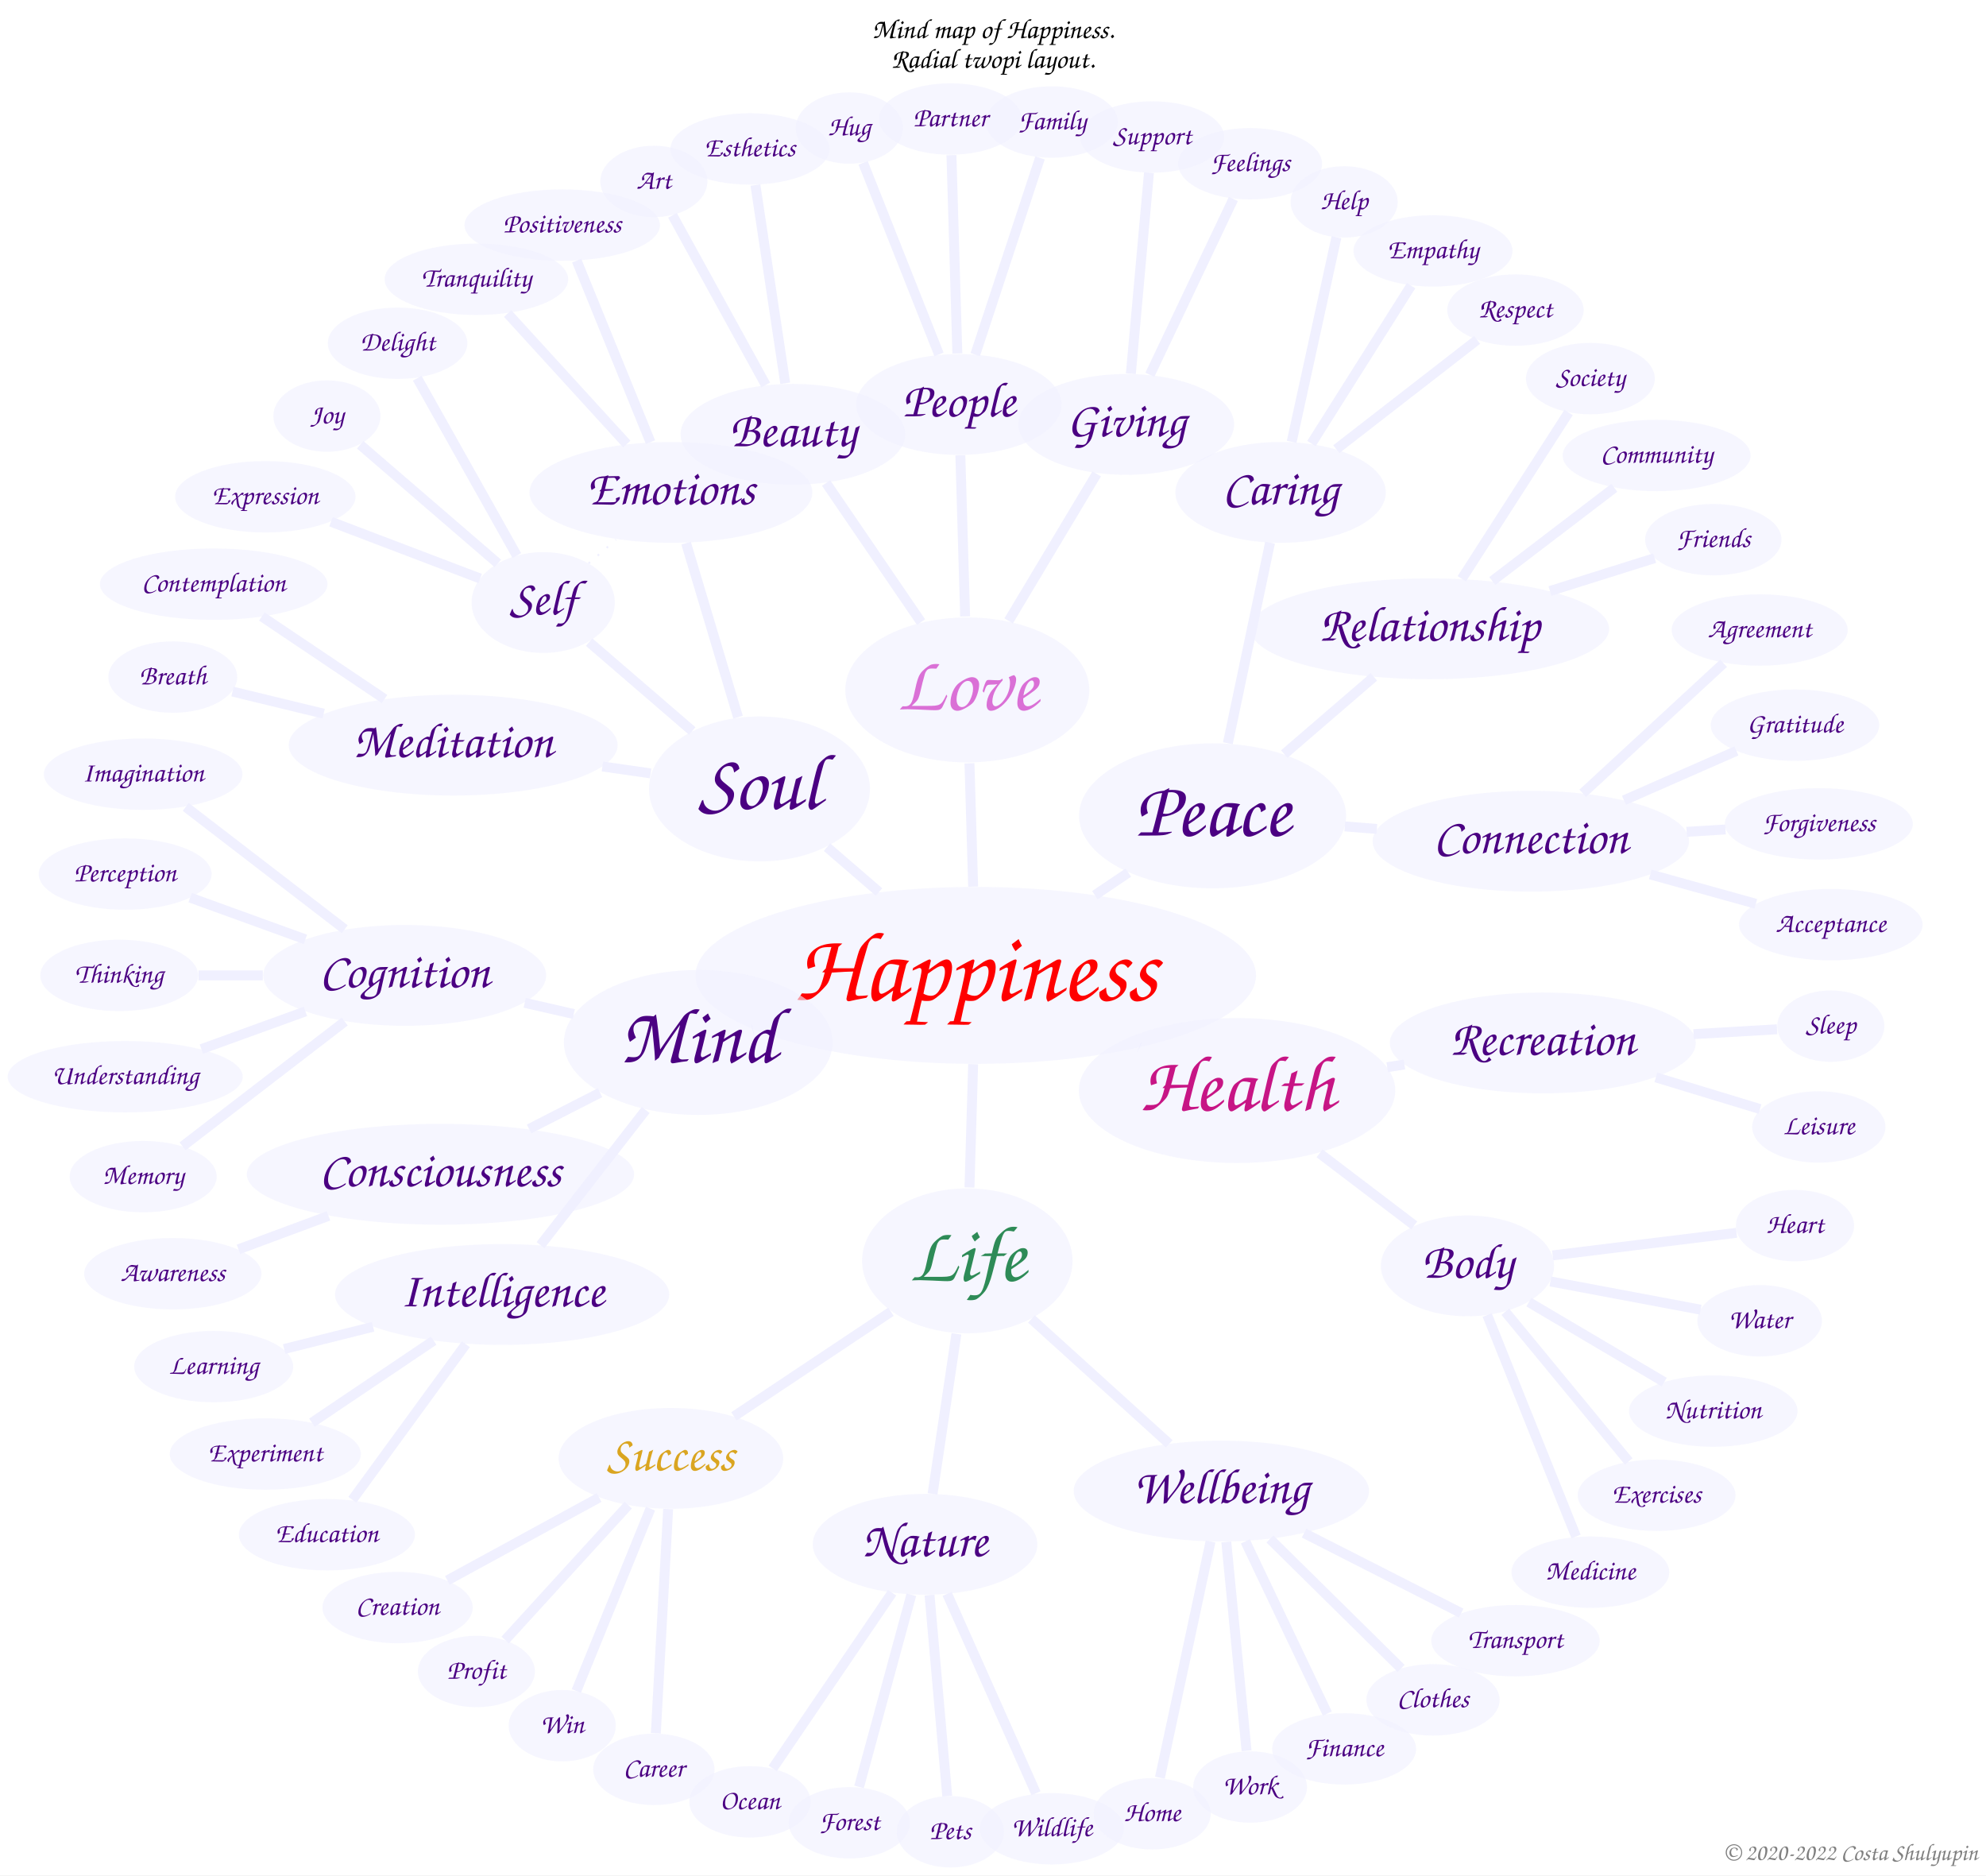
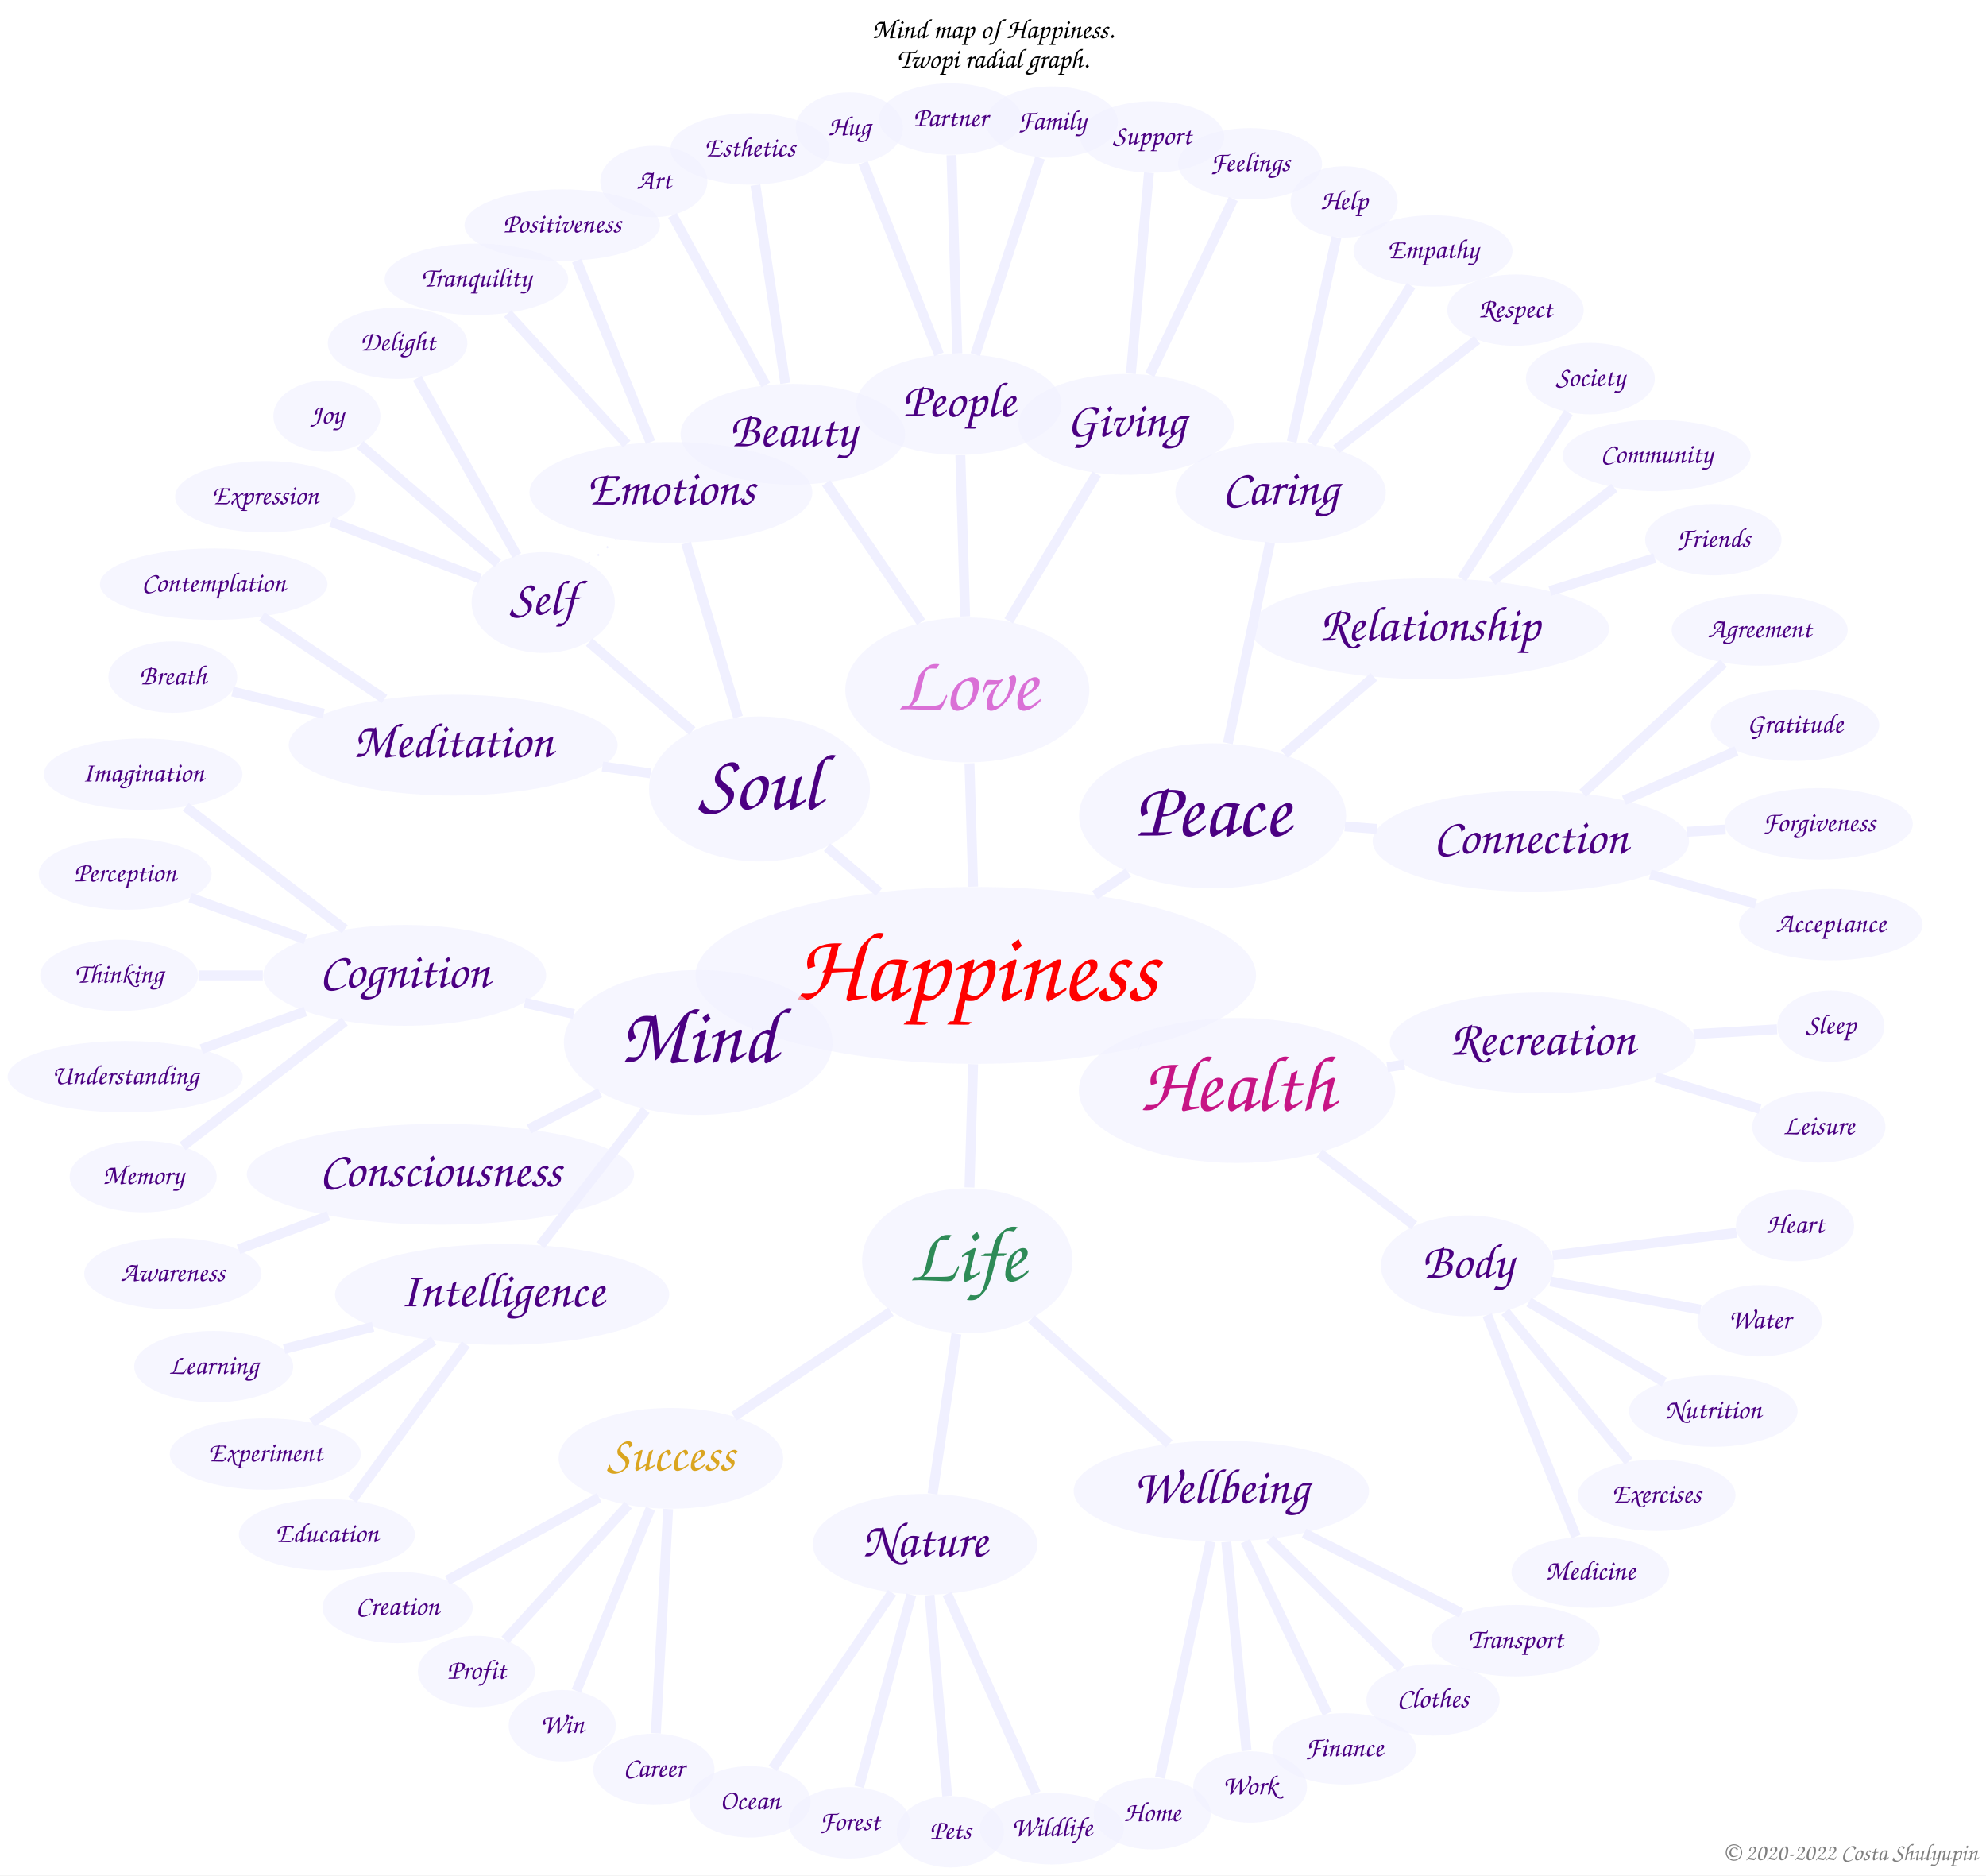
<svg xmlns="http://www.w3.org/2000/svg" xmlns:xlink="http://www.w3.org/1999/xlink" width="1002pt" height="946pt" viewBox="0.00 0.00 1001.61 945.62">
  <g id="graph0" class="graph" transform="scale(1 1) rotate(0) translate(4 941.62)">
    <polygon fill="white" stroke="transparent" points="-4,4 -4,-941.62 997.61,-941.62 997.61,4 -4,4" />
    <text text-anchor="middle" x="496.81" y="-922.42" font-family="URW Chancery L, Apple Chancery, Comic Sans MS, cursive" font-size="14.00">Mind map of Happiness.</text>
-     <text text-anchor="middle" x="496.81" y="-907.42" font-family="URW Chancery L, Apple Chancery, Comic Sans MS, cursive" font-size="14.00">Radial twopi layout.</text>
+     <text text-anchor="middle" x="496.81" y="-907.42" font-family="URW Chancery L, Apple Chancery, Comic Sans MS, cursive" font-size="14.00">Twopi radial graph.</text>
    <g id="node1" class="node">
      <g id="a_node1">
        <a xlink:href="https://en.wikipedia.org/wiki/Category:Happiness" xlink:title="Happiness">
          <ellipse fill="#f0f0ff" fill-opacity="0.627" stroke="black" stroke-width="0" cx="488.11" cy="-449.81" rx="141.34" ry="44.6" />
          <text text-anchor="middle" x="488.11" y="-437.31" font-family="URW Chancery L, Apple Chancery, Comic Sans MS, cursive" font-size="50.00" fill="red">Happiness</text>
        </a>
      </g>
    </g>
    <g id="node2" class="node">
      <g id="a_node2">
        <a xlink:href="https://en.wikipedia.org/wiki/Category:Peace" xlink:title="Peace">
          <ellipse fill="#f0f0ff" fill-opacity="0.627" stroke="black" stroke-width="0" cx="607.55" cy="-530.26" rx="67.35" ry="36.54" />
          <text text-anchor="middle" x="607.55" y="-520.26" font-family="URW Chancery L, Apple Chancery, Comic Sans MS, cursive" font-size="40.00" fill="indigo">Peace</text>
        </a>
      </g>
    </g>
    <g id="edge1" class="edge">
      <path fill="none" stroke="#f0f0ff" stroke-width="5" d="M548.18,-490.27C553.87,-494.1 559.56,-497.93 565.04,-501.62" />
    </g>
    <g id="node3" class="node">
      <g id="a_node3">
        <a xlink:href="https://en.wikipedia.org/wiki/Category:Love" xlink:title="Love">
          <ellipse fill="#f0f0ff" fill-opacity="0.627" stroke="black" stroke-width="0" cx="483.85" cy="-593.75" rx="61.54" ry="36.54" />
          <text text-anchor="middle" x="483.85" y="-583.75" font-family="URW Chancery L, Apple Chancery, Comic Sans MS, cursive" font-size="40.00" fill="orchid">Love</text>
        </a>
      </g>
    </g>
    <g id="edge2" class="edge">
      <path fill="none" stroke="#f0f0ff" stroke-width="5" d="M486.79,-494.56C486.19,-514.53 485.5,-537.78 484.94,-556.75" />
    </g>
    <g id="node4" class="node">
      <g id="a_node4">
        <a xlink:href="https://en.wikipedia.org/wiki/Soul" xlink:title="Soul">
          <ellipse fill="#f0f0ff" fill-opacity="0.627" stroke="black" stroke-width="0" cx="379.03" cy="-543.82" rx="55.72" ry="36.54" />
          <text text-anchor="middle" x="379.03" y="-533.82" font-family="URW Chancery L, Apple Chancery, Comic Sans MS, cursive" font-size="40.00" fill="indigo">Soul</text>
        </a>
      </g>
    </g>
    <g id="edge3" class="edge">
      <path fill="none" stroke="#f0f0ff" stroke-width="5" d="M439.31,-491.86C430.47,-499.49 421.41,-507.29 413.1,-514.46" />
    </g>
    <g id="node5" class="node">
      <g id="a_node5">
        <a xlink:href="https://en.wikipedia.org/wiki/Category:Mind" xlink:title="Mind">
          <ellipse fill="#f0f0ff" fill-opacity="0.627" stroke="black" stroke-width="0" cx="348.14" cy="-415.99" rx="67.76" ry="36.54" />
          <text text-anchor="middle" x="348.14" y="-405.99" font-family="URW Chancery L, Apple Chancery, Comic Sans MS, cursive" font-size="40.00" fill="indigo">Mind</text>
        </a>
      </g>
    </g>
    <g id="edge4" class="edge">
      <path fill="none" stroke="#f0f0ff" stroke-width="5" d="M375.8,-422.67C375.67,-422.64 375.54,-422.61 375.41,-422.58" />
    </g>
    <g id="node6" class="node">
      <ellipse fill="#f0f0ff" fill-opacity="0.627" stroke="black" stroke-width="0" cx="483.85" cy="-305.87" rx="53.07" ry="36.54" />
      <text text-anchor="middle" x="483.85" y="-295.87" font-family="URW Chancery L, Apple Chancery, Comic Sans MS, cursive" font-size="40.00" fill="seagreen">Life</text>
    </g>
    <g id="edge5" class="edge">
      <path fill="none" stroke="#f0f0ff" stroke-width="5" d="M486.79,-405.06C486.19,-385.09 485.5,-361.84 484.94,-342.87" />
    </g>
    <g id="node7" class="node">
      <ellipse fill="#f0f0ff" fill-opacity="0.627" stroke="black" stroke-width="0" cx="619.89" cy="-391.76" rx="79.81" ry="36.54" />
      <text text-anchor="middle" x="619.89" y="-381.76" font-family="URW Chancery L, Apple Chancery, Comic Sans MS, cursive" font-size="40.00" fill="mediumvioletred">Health</text>
    </g>
    <g id="edge6" class="edge">
      <path fill="none" stroke="#f0f0ff" stroke-width="5" d="M570.45,-413.54C570.55,-413.5 570.66,-413.45 570.76,-413.4" />
    </g>
    <g id="node14" class="node">
      <ellipse fill="#f0f0ff" fill-opacity="0.627" stroke="black" stroke-width="0" cx="768.06" cy="-517.46" rx="79.81" ry="25.41" />
      <text text-anchor="middle" x="768.06" y="-511.46" font-family="URW Chancery L, Apple Chancery, Comic Sans MS, cursive" font-size="25.00" fill="indigo">Connection</text>
    </g>
    <g id="edge13" class="edge">
      <path fill="none" stroke="#f0f0ff" stroke-width="5" d="M674.22,-524.94C679.56,-524.51 684.99,-524.08 690.39,-523.65" />
    </g>
    <g id="node15" class="node">
      <ellipse fill="#f0f0ff" fill-opacity="0.627" stroke="black" stroke-width="0" cx="717.03" cy="-624.57" rx="90.52" ry="25.41" />
      <text text-anchor="middle" x="717.03" y="-618.57" font-family="URW Chancery L, Apple Chancery, Comic Sans MS, cursive" font-size="25.00" fill="indigo">Relationship</text>
    </g>
    <g id="edge14" class="edge">
      <path fill="none" stroke="#f0f0ff" stroke-width="5" d="M643.7,-561.4C658.4,-574.06 675.13,-588.47 688.89,-600.33" />
    </g>
    <g id="node16" class="node">
      <ellipse fill="#f0f0ff" fill-opacity="0.627" stroke="black" stroke-width="0" cx="641.85" cy="-693.34" rx="53.07" ry="25.41" />
      <text text-anchor="middle" x="641.85" y="-687.34" font-family="URW Chancery L, Apple Chancery, Comic Sans MS, cursive" font-size="25.00" fill="indigo">Caring</text>
    </g>
    <g id="edge15" class="edge">
      <path fill="none" stroke="#f0f0ff" stroke-width="5" d="M615.25,-566.86C621.73,-597.66 630.82,-640.91 636.53,-668.01" />
    </g>
    <g id="node8" class="node">
      <ellipse fill="#f0f0ff" fill-opacity="0.627" stroke="black" stroke-width="0" cx="564.03" cy="-727.63" rx="54.39" ry="25.41" />
      <text text-anchor="middle" x="564.03" y="-721.63" font-family="URW Chancery L, Apple Chancery, Comic Sans MS, cursive" font-size="25.00" fill="indigo">Giving</text>
    </g>
    <g id="edge7" class="edge">
      <path fill="none" stroke="#f0f0ff" stroke-width="5" d="M504.7,-628.57C518.62,-651.82 536.6,-681.83 549.1,-702.7" />
    </g>
    <g id="node9" class="node">
      <ellipse fill="#f0f0ff" fill-opacity="0.627" stroke="black" stroke-width="0" cx="479.58" cy="-737.68" rx="51.74" ry="25.41" />
      <text text-anchor="middle" x="479.58" y="-731.68" font-family="URW Chancery L, Apple Chancery, Comic Sans MS, cursive" font-size="25.00" fill="indigo">People</text>
    </g>
    <g id="edge8" class="edge">
      <path fill="none" stroke="#f0f0ff" stroke-width="5" d="M482.75,-630.81C481.99,-656.3 481.01,-689.5 480.34,-712.08" />
    </g>
    <g id="node10" class="node">
      <ellipse fill="#f0f0ff" fill-opacity="0.627" stroke="black" stroke-width="0" cx="395.87" cy="-722.64" rx="56.64" ry="25.41" />
      <text text-anchor="middle" x="395.87" y="-716.64" font-family="URW Chancery L, Apple Chancery, Comic Sans MS, cursive" font-size="25.00" fill="indigo">Beauty</text>
    </g>
    <g id="edge9" class="edge">
      <path fill="none" stroke="#f0f0ff" stroke-width="5" d="M460.5,-627.95C445.43,-650.03 426.19,-678.22 412.63,-698.09" />
    </g>
    <g id="node22" class="node">
      <g id="a_node22">
        <a xlink:href="https://en.wikipedia.org/wiki/Soul" xlink:title="Emotions">
          <ellipse fill="#f0f0ff" fill-opacity="0.627" stroke="black" stroke-width="0" cx="334.37" cy="-693.34" rx="71.34" ry="25.41" />
          <text text-anchor="middle" x="334.37" y="-687.34" font-family="URW Chancery L, Apple Chancery, Comic Sans MS, cursive" font-size="25.00" fill="indigo">Emotions</text>
        </a>
      </g>
    </g>
    <g id="edge21" class="edge">
      <path fill="none" stroke="#f0f0ff" stroke-width="5" d="M368.22,-580.01C360.11,-607.15 349.22,-643.63 342.01,-667.78" />
    </g>
    <g id="node23" class="node">
      <ellipse fill="#f0f0ff" fill-opacity="0.627" stroke="black" stroke-width="0" cx="269.95" cy="-637.82" rx="36.12" ry="25.41" />
      <text text-anchor="middle" x="269.95" y="-631.82" font-family="URW Chancery L, Apple Chancery, Comic Sans MS, cursive" font-size="25.00" fill="indigo">Self</text>
    </g>
    <g id="edge22" class="edge">
      <path fill="none" stroke="#f0f0ff" stroke-width="5" d="M345.11,-573.05C328.23,-587.6 308.25,-604.82 293.13,-617.84" />
    </g>
    <g id="node24" class="node">
      <ellipse fill="#f0f0ff" fill-opacity="0.627" stroke="black" stroke-width="0" cx="224.55" cy="-565.91" rx="82.96" ry="25.41" />
      <text text-anchor="middle" x="224.55" y="-559.91" font-family="URW Chancery L, Apple Chancery, Comic Sans MS, cursive" font-size="25.00" fill="indigo">Meditation</text>
    </g>
    <g id="edge23" class="edge">
      <path fill="none" stroke="#f0f0ff" stroke-width="5" d="M324.13,-551.67C316.24,-552.8 308.01,-553.97 299.81,-555.15" />
    </g>
    <g id="node19" class="node">
      <ellipse fill="#f0f0ff" fill-opacity="0.627" stroke="black" stroke-width="0" cx="200.11" cy="-449.81" rx="71.34" ry="25.41" />
      <text text-anchor="middle" x="200.11" y="-443.81" font-family="URW Chancery L, Apple Chancery, Comic Sans MS, cursive" font-size="25.00" fill="indigo">Cognition</text>
    </g>
    <g id="edge18" class="edge">
      <path fill="none" stroke="#f0f0ff" stroke-width="5" d="M285.36,-430.33C277.17,-432.2 268.79,-434.12 260.63,-435.98" />
    </g>
    <g id="node20" class="node">
      <ellipse fill="#f0f0ff" fill-opacity="0.627" stroke="black" stroke-width="0" cx="218.14" cy="-349.53" rx="97.66" ry="25.41" />
      <text text-anchor="middle" x="218.14" y="-343.53" font-family="URW Chancery L, Apple Chancery, Comic Sans MS, cursive" font-size="25.00" fill="indigo">Consciousness</text>
    </g>
    <g id="edge19" class="edge">
      <path fill="none" stroke="#f0f0ff" stroke-width="5" d="M298.62,-390.67C286.85,-384.66 274.37,-378.27 262.83,-372.37" />
    </g>
    <g id="node21" class="node">
      <ellipse fill="#f0f0ff" fill-opacity="0.627" stroke="black" stroke-width="0" cx="249.24" cy="-288.92" rx="84.29" ry="25.41" />
      <text text-anchor="middle" x="249.24" y="-282.92" font-family="URW Chancery L, Apple Chancery, Comic Sans MS, cursive" font-size="25.00" fill="indigo">Intelligence</text>
    </g>
    <g id="edge20" class="edge">
      <path fill="none" stroke="#f0f0ff" stroke-width="5" d="M321.64,-381.94C304.93,-360.47 283.73,-333.23 268.6,-313.79" />
    </g>
    <g id="node11" class="node">
      <ellipse fill="#f0f0ff" fill-opacity="0.627" stroke="black" stroke-width="0" cx="334.37" cy="-206.28" rx="56.64" ry="25.41" />
      <text text-anchor="middle" x="334.37" y="-200.28" font-family="URW Chancery L, Apple Chancery, Comic Sans MS, cursive" font-size="25.00" fill="goldenrod">Success</text>
    </g>
    <g id="edge10" class="edge">
      <path fill="none" stroke="#f0f0ff" stroke-width="5" d="M445.35,-280.23C420.79,-263.86 389.33,-242.9 366.18,-227.47" />
    </g>
    <g id="node12" class="node">
      <ellipse fill="#f0f0ff" fill-opacity="0.627" stroke="black" stroke-width="0" cx="462.54" cy="-162.95" rx="56.64" ry="25.41" />
      <text text-anchor="middle" x="462.54" y="-156.95" font-family="URW Chancery L, Apple Chancery, Comic Sans MS, cursive" font-size="25.00" fill="indigo">Nature</text>
    </g>
    <g id="edge11" class="edge">
      <path fill="none" stroke="#f0f0ff" stroke-width="5" d="M478.36,-269.07C474.59,-243.76 469.67,-210.8 466.33,-188.37" />
    </g>
    <g id="node13" class="node">
      <ellipse fill="#f0f0ff" fill-opacity="0.627" stroke="black" stroke-width="0" cx="611.97" cy="-189.8" rx="74.49" ry="25.41" />
      <text text-anchor="middle" x="611.97" y="-183.8" font-family="URW Chancery L, Apple Chancery, Comic Sans MS, cursive" font-size="25.00" fill="indigo">Wellbeing</text>
    </g>
    <g id="edge12" class="edge">
      <path fill="none" stroke="#f0f0ff" stroke-width="5" d="M516.18,-276.58C537.68,-257.11 565.55,-231.86 585.69,-213.62" />
    </g>
    <g id="node17" class="node">
      <ellipse fill="#f0f0ff" fill-opacity="0.627" stroke="black" stroke-width="0" cx="736.09" cy="-303.35" rx="43.68" ry="25.41" />
      <text text-anchor="middle" x="736.09" y="-297.35" font-family="URW Chancery L, Apple Chancery, Comic Sans MS, cursive" font-size="25.00" fill="indigo">Body</text>
    </g>
    <g id="edge16" class="edge">
      <path fill="none" stroke="#f0f0ff" stroke-width="5" d="M661.52,-360.09C677.41,-348 695.09,-334.55 709.25,-323.78" />
    </g>
    <g id="node18" class="node">
      <ellipse fill="#f0f0ff" fill-opacity="0.627" stroke="black" stroke-width="0" cx="774.09" cy="-415.75" rx="77.15" ry="25.41" />
      <text text-anchor="middle" x="774.09" y="-409.75" font-family="URW Chancery L, Apple Chancery, Comic Sans MS, cursive" font-size="25.00" fill="indigo">Recreation</text>
    </g>
    <g id="edge17" class="edge">
      <path fill="none" stroke="#f0f0ff" stroke-width="5" d="M695.64,-403.54C698.53,-403.99 701.43,-404.44 704.31,-404.89" />
    </g>
    <g id="node30" class="node">
      <ellipse fill="#f0f0ff" fill-opacity="0.627" stroke="black" stroke-width="0" cx="626.47" cy="-859.06" rx="36.29" ry="18" />
      <text text-anchor="middle" x="626.47" y="-855.36" font-family="URW Chancery L, Apple Chancery, Comic Sans MS, cursive" font-size="14.00" fill="indigo">Feelings</text>
    </g>
    <g id="edge29" class="edge">
      <path fill="none" stroke="#f0f0ff" stroke-width="5" d="M575.92,-752.66C588.23,-778.57 607.16,-818.41 618.02,-841.28" />
    </g>
    <g id="node31" class="node">
      <ellipse fill="#f0f0ff" fill-opacity="0.627" stroke="black" stroke-width="0" cx="577.1" cy="-872.55" rx="36.29" ry="18" />
      <text text-anchor="middle" x="577.1" y="-868.85" font-family="URW Chancery L, Apple Chancery, Comic Sans MS, cursive" font-size="14.00" fill="indigo">Support</text>
    </g>
    <g id="edge30" class="edge">
      <path fill="none" stroke="#f0f0ff" stroke-width="5" d="M566.33,-753.2C568.96,-782.29 573.17,-829.05 575.47,-854.55" />
    </g>
    <g id="node27" class="node">
      <ellipse fill="#f0f0ff" fill-opacity="0.627" stroke="black" stroke-width="0" cx="526.47" cy="-880.1" rx="33.29" ry="18" />
      <text text-anchor="middle" x="526.47" y="-876.4" font-family="URW Chancery L, Apple Chancery, Comic Sans MS, cursive" font-size="14.00" fill="indigo">Family</text>
    </g>
    <g id="edge26" class="edge">
      <path fill="none" stroke="#f0f0ff" stroke-width="5" d="M487.85,-762.82C497.21,-791.25 512.23,-836.84 520.51,-861.99" />
    </g>
    <g id="node28" class="node">
      <ellipse fill="#f0f0ff" fill-opacity="0.627" stroke="black" stroke-width="0" cx="475.31" cy="-881.62" rx="36" ry="18" />
      <text text-anchor="middle" x="475.31" y="-877.92" font-family="URW Chancery L, Apple Chancery, Comic Sans MS, cursive" font-size="14.00" fill="indigo">Partner</text>
    </g>
    <g id="edge27" class="edge">
      <path fill="none" stroke="#f0f0ff" stroke-width="5" d="M478.82,-763.42C477.96,-792.2 476.6,-838.11 475.85,-863.4" />
    </g>
    <g id="node29" class="node">
      <ellipse fill="#f0f0ff" fill-opacity="0.627" stroke="black" stroke-width="0" cx="424.33" cy="-877.08" rx="27" ry="18" />
      <text text-anchor="middle" x="424.33" y="-873.38" font-family="URW Chancery L, Apple Chancery, Comic Sans MS, cursive" font-size="14.00" fill="indigo">Hug</text>
    </g>
    <g id="edge28" class="edge">
      <path fill="none" stroke="#f0f0ff" stroke-width="5" d="M469.57,-762.93C458.5,-790.86 440.95,-835.13 431.29,-859.52" />
    </g>
    <g id="node25" class="node">
      <ellipse fill="#f0f0ff" fill-opacity="0.627" stroke="black" stroke-width="0" cx="374.24" cy="-866.53" rx="40.09" ry="18" />
      <text text-anchor="middle" x="374.24" y="-862.83" font-family="URW Chancery L, Apple Chancery, Comic Sans MS, cursive" font-size="14.00" fill="indigo">Esthetics</text>
    </g>
    <g id="edge24" class="edge">
      <path fill="none" stroke="#f0f0ff" stroke-width="5" d="M392.01,-748.37C387.68,-777.14 380.78,-823.03 376.98,-848.32" />
    </g>
    <g id="node26" class="node">
      <ellipse fill="#f0f0ff" fill-opacity="0.627" stroke="black" stroke-width="0" cx="325.76" cy="-850.14" rx="27" ry="18" />
      <text text-anchor="middle" x="325.76" y="-846.44" font-family="URW Chancery L, Apple Chancery, Comic Sans MS, cursive" font-size="14.00" fill="indigo">Art</text>
    </g>
    <g id="edge25" class="edge">
      <path fill="none" stroke="#f0f0ff" stroke-width="5" d="M382.19,-747.53C368.32,-772.75 347.23,-811.09 335.15,-833.06" />
    </g>
    <g id="node35" class="node">
      <ellipse fill="#f0f0ff" fill-opacity="0.627" stroke="black" stroke-width="0" cx="196.52" cy="-131.07" rx="37.89" ry="18" />
      <text text-anchor="middle" x="196.52" y="-127.37" font-family="URW Chancery L, Apple Chancery, Comic Sans MS, cursive" font-size="14.00" fill="indigo">Creation</text>
    </g>
    <g id="edge34" class="edge">
      <path fill="none" stroke="#f0f0ff" stroke-width="5" d="M298.15,-186.52C274.06,-173.37 243.03,-156.44 221.63,-144.77" />
    </g>
    <g id="node36" class="node">
      <ellipse fill="#f0f0ff" fill-opacity="0.627" stroke="black" stroke-width="0" cx="236.27" cy="-98.82" rx="29.5" ry="18" />
      <text text-anchor="middle" x="236.27" y="-95.12" font-family="URW Chancery L, Apple Chancery, Comic Sans MS, cursive" font-size="14.00" fill="indigo">Profit</text>
    </g>
    <g id="edge35" class="edge">
      <path fill="none" stroke="#f0f0ff" stroke-width="5" d="M312.84,-182.7C294,-162.06 267.16,-132.65 250.77,-114.7" />
    </g>
    <g id="node37" class="node">
      <ellipse fill="#f0f0ff" fill-opacity="0.627" stroke="black" stroke-width="0" cx="279.55" cy="-71.49" rx="27" ry="18" />
      <text text-anchor="middle" x="279.55" y="-67.79" font-family="URW Chancery L, Apple Chancery, Comic Sans MS, cursive" font-size="14.00" fill="indigo">Win</text>
    </g>
    <g id="edge36" class="edge">
      <path fill="none" stroke="#f0f0ff" stroke-width="5" d="M324.06,-180.93C313.14,-154.08 296.2,-112.43 286.67,-89.01" />
    </g>
    <g id="node38" class="node">
      <ellipse fill="#f0f0ff" fill-opacity="0.627" stroke="black" stroke-width="0" cx="325.76" cy="-49.48" rx="30.59" ry="18" />
      <text text-anchor="middle" x="325.76" y="-45.78" font-family="URW Chancery L, Apple Chancery, Comic Sans MS, cursive" font-size="14.00" fill="indigo">Career</text>
    </g>
    <g id="edge37" class="edge">
      <path fill="none" stroke="#f0f0ff" stroke-width="5" d="M332.97,-180.74C331.22,-148.98 328.29,-95.55 326.75,-67.66" />
    </g>
    <g id="node74" class="node">
      <ellipse fill="#f0f0ff" fill-opacity="0.627" stroke="black" stroke-width="0" cx="374.24" cy="-33.09" rx="30.59" ry="18" />
      <text text-anchor="middle" x="374.24" y="-29.39" font-family="URW Chancery L, Apple Chancery, Comic Sans MS, cursive" font-size="14.00" fill="indigo">Ocean</text>
    </g>
    <g id="edge74" class="edge">
      <path fill="none" stroke="#f0f0ff" stroke-width="5" d="M445.93,-138.52C428.35,-112.66 401.06,-72.52 385.72,-49.96" />
    </g>
    <g id="node75" class="node">
      <ellipse fill="#f0f0ff" fill-opacity="0.627" stroke="black" stroke-width="0" cx="424.33" cy="-22.54" rx="30.59" ry="18" />
      <text text-anchor="middle" x="424.33" y="-18.84" font-family="URW Chancery L, Apple Chancery, Comic Sans MS, cursive" font-size="14.00" fill="indigo">Forest</text>
    </g>
    <g id="edge75" class="edge">
      <path fill="none" stroke="#f0f0ff" stroke-width="5" d="M455.62,-137.52C448.01,-109.55 435.96,-65.29 429.25,-40.64" />
    </g>
    <g id="node76" class="node">
      <ellipse fill="#f0f0ff" fill-opacity="0.627" stroke="black" stroke-width="0" cx="475.31" cy="-18" rx="27" ry="18" />
      <text text-anchor="middle" x="475.31" y="-14.3" font-family="URW Chancery L, Apple Chancery, Comic Sans MS, cursive" font-size="14.00" fill="indigo">Pets</text>
    </g>
    <g id="edge76" class="edge">
      <path fill="none" stroke="#f0f0ff" stroke-width="5" d="M464.79,-137.37C467.36,-108.27 471.48,-61.51 473.72,-36" />
    </g>
    <g id="node77" class="node">
      <ellipse fill="#f0f0ff" fill-opacity="0.627" stroke="black" stroke-width="0" cx="526.47" cy="-19.52" rx="36.29" ry="18" />
      <text text-anchor="middle" x="526.47" y="-15.82" font-family="URW Chancery L, Apple Chancery, Comic Sans MS, cursive" font-size="14.00" fill="indigo">Wildlife</text>
    </g>
    <g id="edge77" class="edge">
      <path fill="none" stroke="#f0f0ff" stroke-width="5" d="M473.68,-137.96C486.48,-109.23 507.19,-62.77 518.49,-37.42" />
    </g>
    <g id="node48" class="node">
      <ellipse fill="#f0f0ff" fill-opacity="0.627" stroke="black" stroke-width="0" cx="577.1" cy="-27.07" rx="29.5" ry="18" />
      <text text-anchor="middle" x="577.1" y="-23.37" font-family="URW Chancery L, Apple Chancery, Comic Sans MS, cursive" font-size="14.00" fill="indigo">Home</text>
    </g>
    <g id="edge48" class="edge">
      <path fill="none" stroke="#f0f0ff" stroke-width="5" d="M606.52,-164.38C599.43,-131.3 587.22,-74.33 580.99,-45.27" />
    </g>
    <g id="node49" class="node">
      <ellipse fill="#f0f0ff" fill-opacity="0.627" stroke="black" stroke-width="0" cx="626.47" cy="-40.57" rx="28.7" ry="18" />
      <text text-anchor="middle" x="626.47" y="-36.87" font-family="URW Chancery L, Apple Chancery, Comic Sans MS, cursive" font-size="14.00" fill="indigo">Work</text>
    </g>
    <g id="edge49" class="edge">
      <path fill="none" stroke="#f0f0ff" stroke-width="5" d="M614.46,-164.15C617.38,-134.15 622.13,-85.24 624.69,-58.84" />
    </g>
    <g id="node50" class="node">
      <ellipse fill="#f0f0ff" fill-opacity="0.627" stroke="black" stroke-width="0" cx="673.9" cy="-59.8" rx="36.29" ry="18" />
      <text text-anchor="middle" x="673.9" y="-56.1" font-family="URW Chancery L, Apple Chancery, Comic Sans MS, cursive" font-size="14.00" fill="indigo">Finance</text>
    </g>
    <g id="edge50" class="edge">
      <path fill="none" stroke="#f0f0ff" stroke-width="5" d="M624.06,-164.43C636.24,-138.86 654.72,-100.07 665.42,-77.6" />
    </g>
    <g id="node51" class="node">
      <ellipse fill="#f0f0ff" fill-opacity="0.627" stroke="black" stroke-width="0" cx="718.72" cy="-84.51" rx="33.6" ry="18" />
      <text text-anchor="middle" x="718.72" y="-80.81" font-family="URW Chancery L, Apple Chancery, Comic Sans MS, cursive" font-size="14.00" fill="indigo">Clothes</text>
    </g>
    <g id="edge51" class="edge">
      <path fill="none" stroke="#f0f0ff" stroke-width="5" d="M636.46,-165.65C656.78,-145.61 685.08,-117.7 702.63,-100.39" />
    </g>
    <g id="node52" class="node">
      <ellipse fill="#f0f0ff" fill-opacity="0.627" stroke="black" stroke-width="0" cx="760.31" cy="-114.35" rx="42.49" ry="18" />
      <text text-anchor="middle" x="760.31" y="-110.65" font-family="URW Chancery L, Apple Chancery, Comic Sans MS, cursive" font-size="14.00" fill="indigo">Transport</text>
    </g>
    <g id="edge52" class="edge">
      <path fill="none" stroke="#f0f0ff" stroke-width="5" d="M653.69,-168.59C679.05,-155.68 710.73,-139.57 732.94,-128.28" />
    </g>
    <g id="node56" class="node">
      <ellipse fill="#f0f0ff" fill-opacity="0.627" stroke="black" stroke-width="0" cx="919.35" cy="-475.4" rx="46.29" ry="18" />
      <text text-anchor="middle" x="919.35" y="-471.7" font-family="URW Chancery L, Apple Chancery, Comic Sans MS, cursive" font-size="14.00" fill="indigo">Acceptance</text>
    </g>
    <g id="edge56" class="edge">
      <path fill="none" stroke="#f0f0ff" stroke-width="5" d="M828.29,-500.72C846.25,-495.72 865.43,-490.39 881.53,-485.92" />
    </g>
    <g id="node57" class="node">
      <ellipse fill="#f0f0ff" fill-opacity="0.627" stroke="black" stroke-width="0" cx="913.3" cy="-526.23" rx="47.39" ry="18" />
      <text text-anchor="middle" x="913.3" y="-522.53" font-family="URW Chancery L, Apple Chancery, Comic Sans MS, cursive" font-size="14.00" fill="indigo">Forgiveness</text>
    </g>
    <g id="edge57" class="edge">
      <path fill="none" stroke="#f0f0ff" stroke-width="5" d="M846.63,-522.2C853.31,-522.61 859.93,-523 866.25,-523.39" />
    </g>
    <g id="node58" class="node">
      <ellipse fill="#f0f0ff" fill-opacity="0.627" stroke="black" stroke-width="0" cx="901.28" cy="-575.98" rx="42.49" ry="18" />
      <text text-anchor="middle" x="901.28" y="-572.28" font-family="URW Chancery L, Apple Chancery, Comic Sans MS, cursive" font-size="14.00" fill="indigo">Gratitude</text>
    </g>
    <g id="edge58" class="edge">
      <path fill="none" stroke="#f0f0ff" stroke-width="5" d="M815.02,-538.09C833.9,-546.38 855.09,-555.69 871.74,-563.01" />
    </g>
    <g id="node59" class="node">
      <ellipse fill="#f0f0ff" fill-opacity="0.627" stroke="black" stroke-width="0" cx="883.46" cy="-623.96" rx="44.39" ry="18" />
      <text text-anchor="middle" x="883.46" y="-620.26" font-family="URW Chancery L, Apple Chancery, Comic Sans MS, cursive" font-size="14.00" fill="indigo">Agreement</text>
    </g>
    <g id="edge59" class="edge">
      <path fill="none" stroke="#f0f0ff" stroke-width="5" d="M794.24,-541.62C815.92,-561.63 846.16,-589.54 865.27,-607.18" />
    </g>
    <g id="node53" class="node">
      <ellipse fill="#f0f0ff" fill-opacity="0.627" stroke="black" stroke-width="0" cx="860.08" cy="-669.5" rx="34.39" ry="18" />
      <text text-anchor="middle" x="860.08" y="-665.8" font-family="URW Chancery L, Apple Chancery, Comic Sans MS, cursive" font-size="14.00" fill="indigo">Friends</text>
    </g>
    <g id="edge53" class="edge">
      <path fill="none" stroke="#f0f0ff" stroke-width="5" d="M777.7,-643.62C795.97,-649.36 815.22,-655.41 830.51,-660.21" />
    </g>
    <g id="node54" class="node">
      <ellipse fill="#f0f0ff" fill-opacity="0.627" stroke="black" stroke-width="0" cx="831.49" cy="-711.95" rx="47.39" ry="18" />
      <text text-anchor="middle" x="831.49" y="-708.25" font-family="URW Chancery L, Apple Chancery, Comic Sans MS, cursive" font-size="14.00" fill="indigo">Community</text>
    </g>
    <g id="edge54" class="edge">
      <path fill="none" stroke="#f0f0ff" stroke-width="5" d="M748.61,-648.68C768.2,-663.63 792.84,-682.44 810.14,-695.65" />
    </g>
    <g id="node55" class="node">
      <ellipse fill="#f0f0ff" fill-opacity="0.627" stroke="black" stroke-width="0" cx="798.08" cy="-750.72" rx="32.49" ry="18" />
      <text text-anchor="middle" x="798.08" y="-747.02" font-family="URW Chancery L, Apple Chancery, Comic Sans MS, cursive" font-size="14.00" fill="indigo">Society</text>
    </g>
    <g id="edge55" class="edge">
      <path fill="none" stroke="#f0f0ff" stroke-width="5" d="M733.24,-649.79C749.22,-674.67 773.21,-712.02 787.09,-733.62" />
    </g>
    <g id="node60" class="node">
      <ellipse fill="#f0f0ff" fill-opacity="0.627" stroke="black" stroke-width="0" cx="760.31" cy="-785.27" rx="34.39" ry="18" />
      <text text-anchor="middle" x="760.31" y="-781.57" font-family="URW Chancery L, Apple Chancery, Comic Sans MS, cursive" font-size="14.00" fill="indigo">Respect</text>
    </g>
    <g id="edge60" class="edge">
      <path fill="none" stroke="#f0f0ff" stroke-width="5" d="M669.93,-715.13C691.82,-732.12 721.65,-755.27 740.95,-770.24" />
    </g>
    <g id="node61" class="node">
      <ellipse fill="#f0f0ff" fill-opacity="0.627" stroke="black" stroke-width="0" cx="718.72" cy="-815.11" rx="40.09" ry="18" />
      <text text-anchor="middle" x="718.72" y="-811.41" font-family="URW Chancery L, Apple Chancery, Comic Sans MS, cursive" font-size="14.00" fill="indigo">Empathy</text>
    </g>
    <g id="edge61" class="edge">
      <path fill="none" stroke="#f0f0ff" stroke-width="5" d="M657.41,-717.98C672.33,-741.61 694.47,-776.69 707.66,-797.59" />
    </g>
    <g id="node62" class="node">
      <ellipse fill="#f0f0ff" fill-opacity="0.627" stroke="black" stroke-width="0" cx="673.9" cy="-839.82" rx="27" ry="18" />
      <text text-anchor="middle" x="673.9" y="-836.12" font-family="URW Chancery L, Apple Chancery, Comic Sans MS, cursive" font-size="14.00" fill="indigo">Help</text>
    </g>
    <g id="edge62" class="edge">
      <path fill="none" stroke="#f0f0ff" stroke-width="5" d="M647.44,-718.86C653.89,-748.36 664.35,-796.18 670,-821.97" />
    </g>
    <g id="node43" class="node">
      <ellipse fill="#f0f0ff" fill-opacity="0.627" stroke="black" stroke-width="0" cx="798.08" cy="-148.9" rx="39.79" ry="18" />
      <text text-anchor="middle" x="798.08" y="-145.2" font-family="URW Chancery L, Apple Chancery, Comic Sans MS, cursive" font-size="14.00" fill="indigo">Medicine</text>
    </g>
    <g id="edge43" class="edge">
      <path fill="none" stroke="#f0f0ff" stroke-width="5" d="M746.05,-278.54C758.58,-247.33 779.78,-194.49 790.85,-166.9" />
    </g>
    <g id="node44" class="node">
      <ellipse fill="#f0f0ff" fill-opacity="0.627" stroke="black" stroke-width="0" cx="831.49" cy="-187.67" rx="39.79" ry="18" />
      <text text-anchor="middle" x="831.49" y="-183.97" font-family="URW Chancery L, Apple Chancery, Comic Sans MS, cursive" font-size="14.00" fill="indigo">Exercises</text>
    </g>
    <g id="edge44" class="edge">
      <path fill="none" stroke="#f0f0ff" stroke-width="5" d="M755.17,-280.22C773.55,-257.94 800.92,-224.74 817.4,-204.75" />
    </g>
    <g id="node45" class="node">
      <ellipse fill="#f0f0ff" fill-opacity="0.627" stroke="black" stroke-width="0" cx="860.08" cy="-230.12" rx="42.49" ry="18" />
      <text text-anchor="middle" x="860.08" y="-226.42" font-family="URW Chancery L, Apple Chancery, Comic Sans MS, cursive" font-size="14.00" fill="indigo">Nutrition</text>
    </g>
    <g id="edge45" class="edge">
      <path fill="none" stroke="#f0f0ff" stroke-width="5" d="M767.06,-285.06C788.15,-272.61 815.69,-256.34 835.32,-244.75" />
    </g>
    <g id="node46" class="node">
      <ellipse fill="#f0f0ff" fill-opacity="0.627" stroke="black" stroke-width="0" cx="883.46" cy="-275.66" rx="31.4" ry="18" />
      <text text-anchor="middle" x="883.46" y="-271.96" font-family="URW Chancery L, Apple Chancery, Comic Sans MS, cursive" font-size="14.00" fill="indigo">Water</text>
    </g>
    <g id="edge46" class="edge">
      <path fill="none" stroke="#f0f0ff" stroke-width="5" d="M777.93,-295.49C802.09,-290.95 831.92,-285.35 853.69,-281.25" />
    </g>
    <g id="node47" class="node">
      <ellipse fill="#f0f0ff" fill-opacity="0.627" stroke="black" stroke-width="0" cx="901.28" cy="-323.64" rx="29.8" ry="18" />
      <text text-anchor="middle" x="901.28" y="-319.94" font-family="URW Chancery L, Apple Chancery, Comic Sans MS, cursive" font-size="14.00" fill="indigo">Heart</text>
    </g>
    <g id="edge47" class="edge">
      <path fill="none" stroke="#f0f0ff" stroke-width="5" d="M779.06,-308.63C808.22,-312.21 846.01,-316.85 871.8,-320.02" />
    </g>
    <g id="node39" class="node">
      <ellipse fill="#f0f0ff" fill-opacity="0.627" stroke="black" stroke-width="0" cx="913.3" cy="-373.39" rx="33.6" ry="18" />
      <text text-anchor="middle" x="913.3" y="-369.69" font-family="URW Chancery L, Apple Chancery, Comic Sans MS, cursive" font-size="14.00" fill="indigo">Leisure</text>
    </g>
    <g id="edge38" class="edge">
      <path fill="none" stroke="#f0f0ff" stroke-width="5" d="M831.11,-398.4C849.14,-392.92 868.32,-387.08 883.62,-382.42" />
    </g>
    <g id="node40" class="node">
      <ellipse fill="#f0f0ff" fill-opacity="0.627" stroke="black" stroke-width="0" cx="919.35" cy="-424.22" rx="27" ry="18" />
      <text text-anchor="middle" x="919.35" y="-420.52" font-family="URW Chancery L, Apple Chancery, Comic Sans MS, cursive" font-size="14.00" fill="indigo">Sleep</text>
    </g>
    <g id="edge39" class="edge">
      <path fill="none" stroke="#f0f0ff" stroke-width="5" d="M850.13,-420.18C865.23,-421.06 880.13,-421.93 892.22,-422.64" />
    </g>
    <g id="node66" class="node">
      <ellipse fill="#f0f0ff" fill-opacity="0.627" stroke="black" stroke-width="0" cx="68.2" cy="-551.28" rx="50.09" ry="18" />
      <text text-anchor="middle" x="68.2" y="-547.58" font-family="URW Chancery L, Apple Chancery, Comic Sans MS, cursive" font-size="14.00" fill="indigo">Imagination</text>
    </g>
    <g id="edge66" class="edge">
      <path fill="none" stroke="#f0f0ff" stroke-width="5" d="M169.85,-473.09C145.36,-491.93 111.47,-518 89.69,-534.75" />
    </g>
    <g id="node67" class="node">
      <ellipse fill="#f0f0ff" fill-opacity="0.627" stroke="black" stroke-width="0" cx="59.14" cy="-500.9" rx="43.59" ry="18" />
      <text text-anchor="middle" x="59.14" y="-497.2" font-family="URW Chancery L, Apple Chancery, Comic Sans MS, cursive" font-size="14.00" fill="indigo">Perception</text>
    </g>
    <g id="edge67" class="edge">
      <path fill="none" stroke="#f0f0ff" stroke-width="5" d="M150.02,-467.97C130.71,-474.97 109.16,-482.78 91.9,-489.03" />
    </g>
    <g id="node68" class="node">
      <ellipse fill="#f0f0ff" fill-opacity="0.627" stroke="black" stroke-width="0" cx="56.11" cy="-449.81" rx="39.79" ry="18" />
      <text text-anchor="middle" x="56.11" y="-446.11" font-family="URW Chancery L, Apple Chancery, Comic Sans MS, cursive" font-size="14.00" fill="indigo">Thinking</text>
    </g>
    <g id="edge68" class="edge">
      <path fill="none" stroke="#f0f0ff" stroke-width="5" d="M128.53,-449.81C117.38,-449.81 106.22,-449.81 96.11,-449.81" />
    </g>
    <g id="node69" class="node">
      <ellipse fill="#f0f0ff" fill-opacity="0.627" stroke="black" stroke-width="0" cx="59.14" cy="-398.72" rx="59.29" ry="18" />
      <text text-anchor="middle" x="59.14" y="-395.02" font-family="URW Chancery L, Apple Chancery, Comic Sans MS, cursive" font-size="14.00" fill="indigo">Understanding</text>
    </g>
    <g id="edge69" class="edge">
      <path fill="none" stroke="#f0f0ff" stroke-width="5" d="M150.02,-431.65C132.76,-425.4 113.73,-418.5 97.56,-412.64" />
    </g>
    <g id="node70" class="node">
      <ellipse fill="#f0f0ff" fill-opacity="0.627" stroke="black" stroke-width="0" cx="68.2" cy="-348.34" rx="37.09" ry="18" />
      <text text-anchor="middle" x="68.2" y="-344.64" font-family="URW Chancery L, Apple Chancery, Comic Sans MS, cursive" font-size="14.00" fill="indigo">Memory</text>
    </g>
    <g id="edge70" class="edge">
      <path fill="none" stroke="#f0f0ff" stroke-width="5" d="M169.85,-426.53C144.75,-407.22 109.78,-380.32 88.08,-363.64" />
    </g>
    <g id="node63" class="node">
      <ellipse fill="#f0f0ff" fill-opacity="0.627" stroke="black" stroke-width="0" cx="83.15" cy="-299.39" rx="44.69" ry="18" />
      <text text-anchor="middle" x="83.15" y="-295.69" font-family="URW Chancery L, Apple Chancery, Comic Sans MS, cursive" font-size="14.00" fill="indigo">Awareness</text>
    </g>
    <g id="edge63" class="edge">
      <path fill="none" stroke="#f0f0ff" stroke-width="5" d="M161.67,-328.55C146.21,-322.81 129.96,-316.77 116.27,-311.69" />
    </g>
    <g id="node71" class="node">
      <ellipse fill="#f0f0ff" fill-opacity="0.627" stroke="black" stroke-width="0" cx="103.78" cy="-252.55" rx="40.09" ry="18" />
      <text text-anchor="middle" x="103.78" y="-248.85" font-family="URW Chancery L, Apple Chancery, Comic Sans MS, cursive" font-size="14.00" fill="indigo">Learning</text>
    </g>
    <g id="edge71" class="edge">
      <path fill="none" stroke="#f0f0ff" stroke-width="5" d="M184.17,-272.65C168.74,-268.79 152.84,-264.81 139.3,-261.43" />
    </g>
    <g id="node72" class="node">
      <ellipse fill="#f0f0ff" fill-opacity="0.627" stroke="black" stroke-width="0" cx="129.81" cy="-208.47" rx="48.19" ry="18" />
      <text text-anchor="middle" x="129.81" y="-204.77" font-family="URW Chancery L, Apple Chancery, Comic Sans MS, cursive" font-size="14.00" fill="indigo">Experiment</text>
    </g>
    <g id="edge72" class="edge">
      <path fill="none" stroke="#f0f0ff" stroke-width="5" d="M214.7,-265.65C194.99,-252.38 170.82,-236.1 153.31,-224.3" />
    </g>
    <g id="node73" class="node">
      <ellipse fill="#f0f0ff" fill-opacity="0.627" stroke="black" stroke-width="0" cx="160.87" cy="-167.79" rx="44.39" ry="18" />
      <text text-anchor="middle" x="160.87" y="-164.09" font-family="URW Chancery L, Apple Chancery, Comic Sans MS, cursive" font-size="14.00" fill="indigo">Education</text>
    </g>
    <g id="edge73" class="edge">
      <path fill="none" stroke="#f0f0ff" stroke-width="5" d="M230.93,-263.82C213.84,-240.4 188.78,-206.05 173.72,-185.41" />
    </g>
    <g id="node41" class="node">
      <ellipse fill="#f0f0ff" fill-opacity="0.627" stroke="black" stroke-width="0" cx="279.55" cy="-828.13" rx="49.29" ry="18" />
      <text text-anchor="middle" x="279.55" y="-824.43" font-family="URW Chancery L, Apple Chancery, Comic Sans MS, cursive" font-size="14.00" fill="indigo">Positiveness</text>
    </g>
    <g id="edge40" class="edge">
      <path fill="none" stroke="#f0f0ff" stroke-width="5" d="M324.06,-718.69C313.2,-745.38 296.39,-786.72 286.83,-810.21" />
    </g>
    <g id="node42" class="node">
      <ellipse fill="#f0f0ff" fill-opacity="0.627" stroke="black" stroke-width="0" cx="236.27" cy="-800.8" rx="46.29" ry="18" />
      <text text-anchor="middle" x="236.27" y="-797.1" font-family="URW Chancery L, Apple Chancery, Comic Sans MS, cursive" font-size="14.00" fill="indigo">Tranquility</text>
    </g>
    <g id="edge41" class="edge">
      <path fill="none" stroke="#f0f0ff" stroke-width="5" d="M312.11,-717.73C293.79,-737.79 268.29,-765.73 252.02,-783.54" />
    </g>
    <g id="edge42" class="edge">
      <path fill="none" stroke="#f0f0ff" stroke-dasharray="1,5" d="M292.84,-657.55C297.33,-661.42 302.08,-665.51 306.7,-669.49" />
    </g>
    <g id="node32" class="node">
      <ellipse fill="#f0f0ff" fill-opacity="0.627" stroke="black" stroke-width="0" cx="196.52" cy="-768.55" rx="35.19" ry="18" />
      <text text-anchor="middle" x="196.52" y="-764.85" font-family="URW Chancery L, Apple Chancery, Comic Sans MS, cursive" font-size="14.00" fill="indigo">Delight</text>
    </g>
    <g id="edge31" class="edge">
      <path fill="none" stroke="#f0f0ff" stroke-width="5" d="M256.65,-661.5C242.19,-687.25 219.4,-727.82 206.43,-750.92" />
    </g>
    <g id="node33" class="node">
      <ellipse fill="#f0f0ff" fill-opacity="0.627" stroke="black" stroke-width="0" cx="160.87" cy="-731.83" rx="27" ry="18" />
      <text text-anchor="middle" x="160.87" y="-728.13" font-family="URW Chancery L, Apple Chancery, Comic Sans MS, cursive" font-size="14.00" fill="indigo">Joy</text>
    </g>
    <g id="edge32" class="edge">
      <path fill="none" stroke="#f0f0ff" stroke-width="5" d="M247.08,-657.53C226.34,-675.4 196.25,-701.34 177.65,-717.36" />
    </g>
    <g id="node34" class="node">
      <ellipse fill="#f0f0ff" fill-opacity="0.627" stroke="black" stroke-width="0" cx="129.81" cy="-691.15" rx="45.49" ry="18" />
      <text text-anchor="middle" x="129.81" y="-687.45" font-family="URW Chancery L, Apple Chancery, Comic Sans MS, cursive" font-size="14.00" fill="indigo">Expression</text>
    </g>
    <g id="edge33" class="edge">
      <path fill="none" stroke="#f0f0ff" stroke-width="5" d="M238.15,-649.92C215.7,-658.46 185.69,-669.88 162.95,-678.54" />
    </g>
    <g id="node64" class="node">
      <ellipse fill="#f0f0ff" fill-opacity="0.627" stroke="black" stroke-width="0" cx="103.78" cy="-647.07" rx="57.39" ry="18" />
      <text text-anchor="middle" x="103.78" y="-643.37" font-family="URW Chancery L, Apple Chancery, Comic Sans MS, cursive" font-size="14.00" fill="indigo">Contemplation</text>
    </g>
    <g id="edge64" class="edge">
      <path fill="none" stroke="#f0f0ff" stroke-width="5" d="M189.94,-589.17C170.15,-602.47 145.8,-618.83 128.05,-630.77" />
    </g>
    <g id="node65" class="node">
      <ellipse fill="#f0f0ff" fill-opacity="0.627" stroke="black" stroke-width="0" cx="83.15" cy="-600.23" rx="32.49" ry="18" />
      <text text-anchor="middle" x="83.15" y="-596.53" font-family="URW Chancery L, Apple Chancery, Comic Sans MS, cursive" font-size="14.00" fill="indigo">Breath</text>
    </g>
    <g id="edge65" class="edge">
      <path fill="none" stroke="#f0f0ff" stroke-width="5" d="M159.23,-581.77C143.17,-585.66 126.73,-589.65 113.26,-592.92" />
    </g>
    <g id="node78" class="node">
      <text text-anchor="middle" x="929.11" y="-3.71" font-family="URW Chancery L, Apple Chancery, Comic Sans MS, cursive" font-size="12.00" fill="gray">© 2020-2022 Costa Shulyupin</text>
    </g>
  </g>
</svg>
